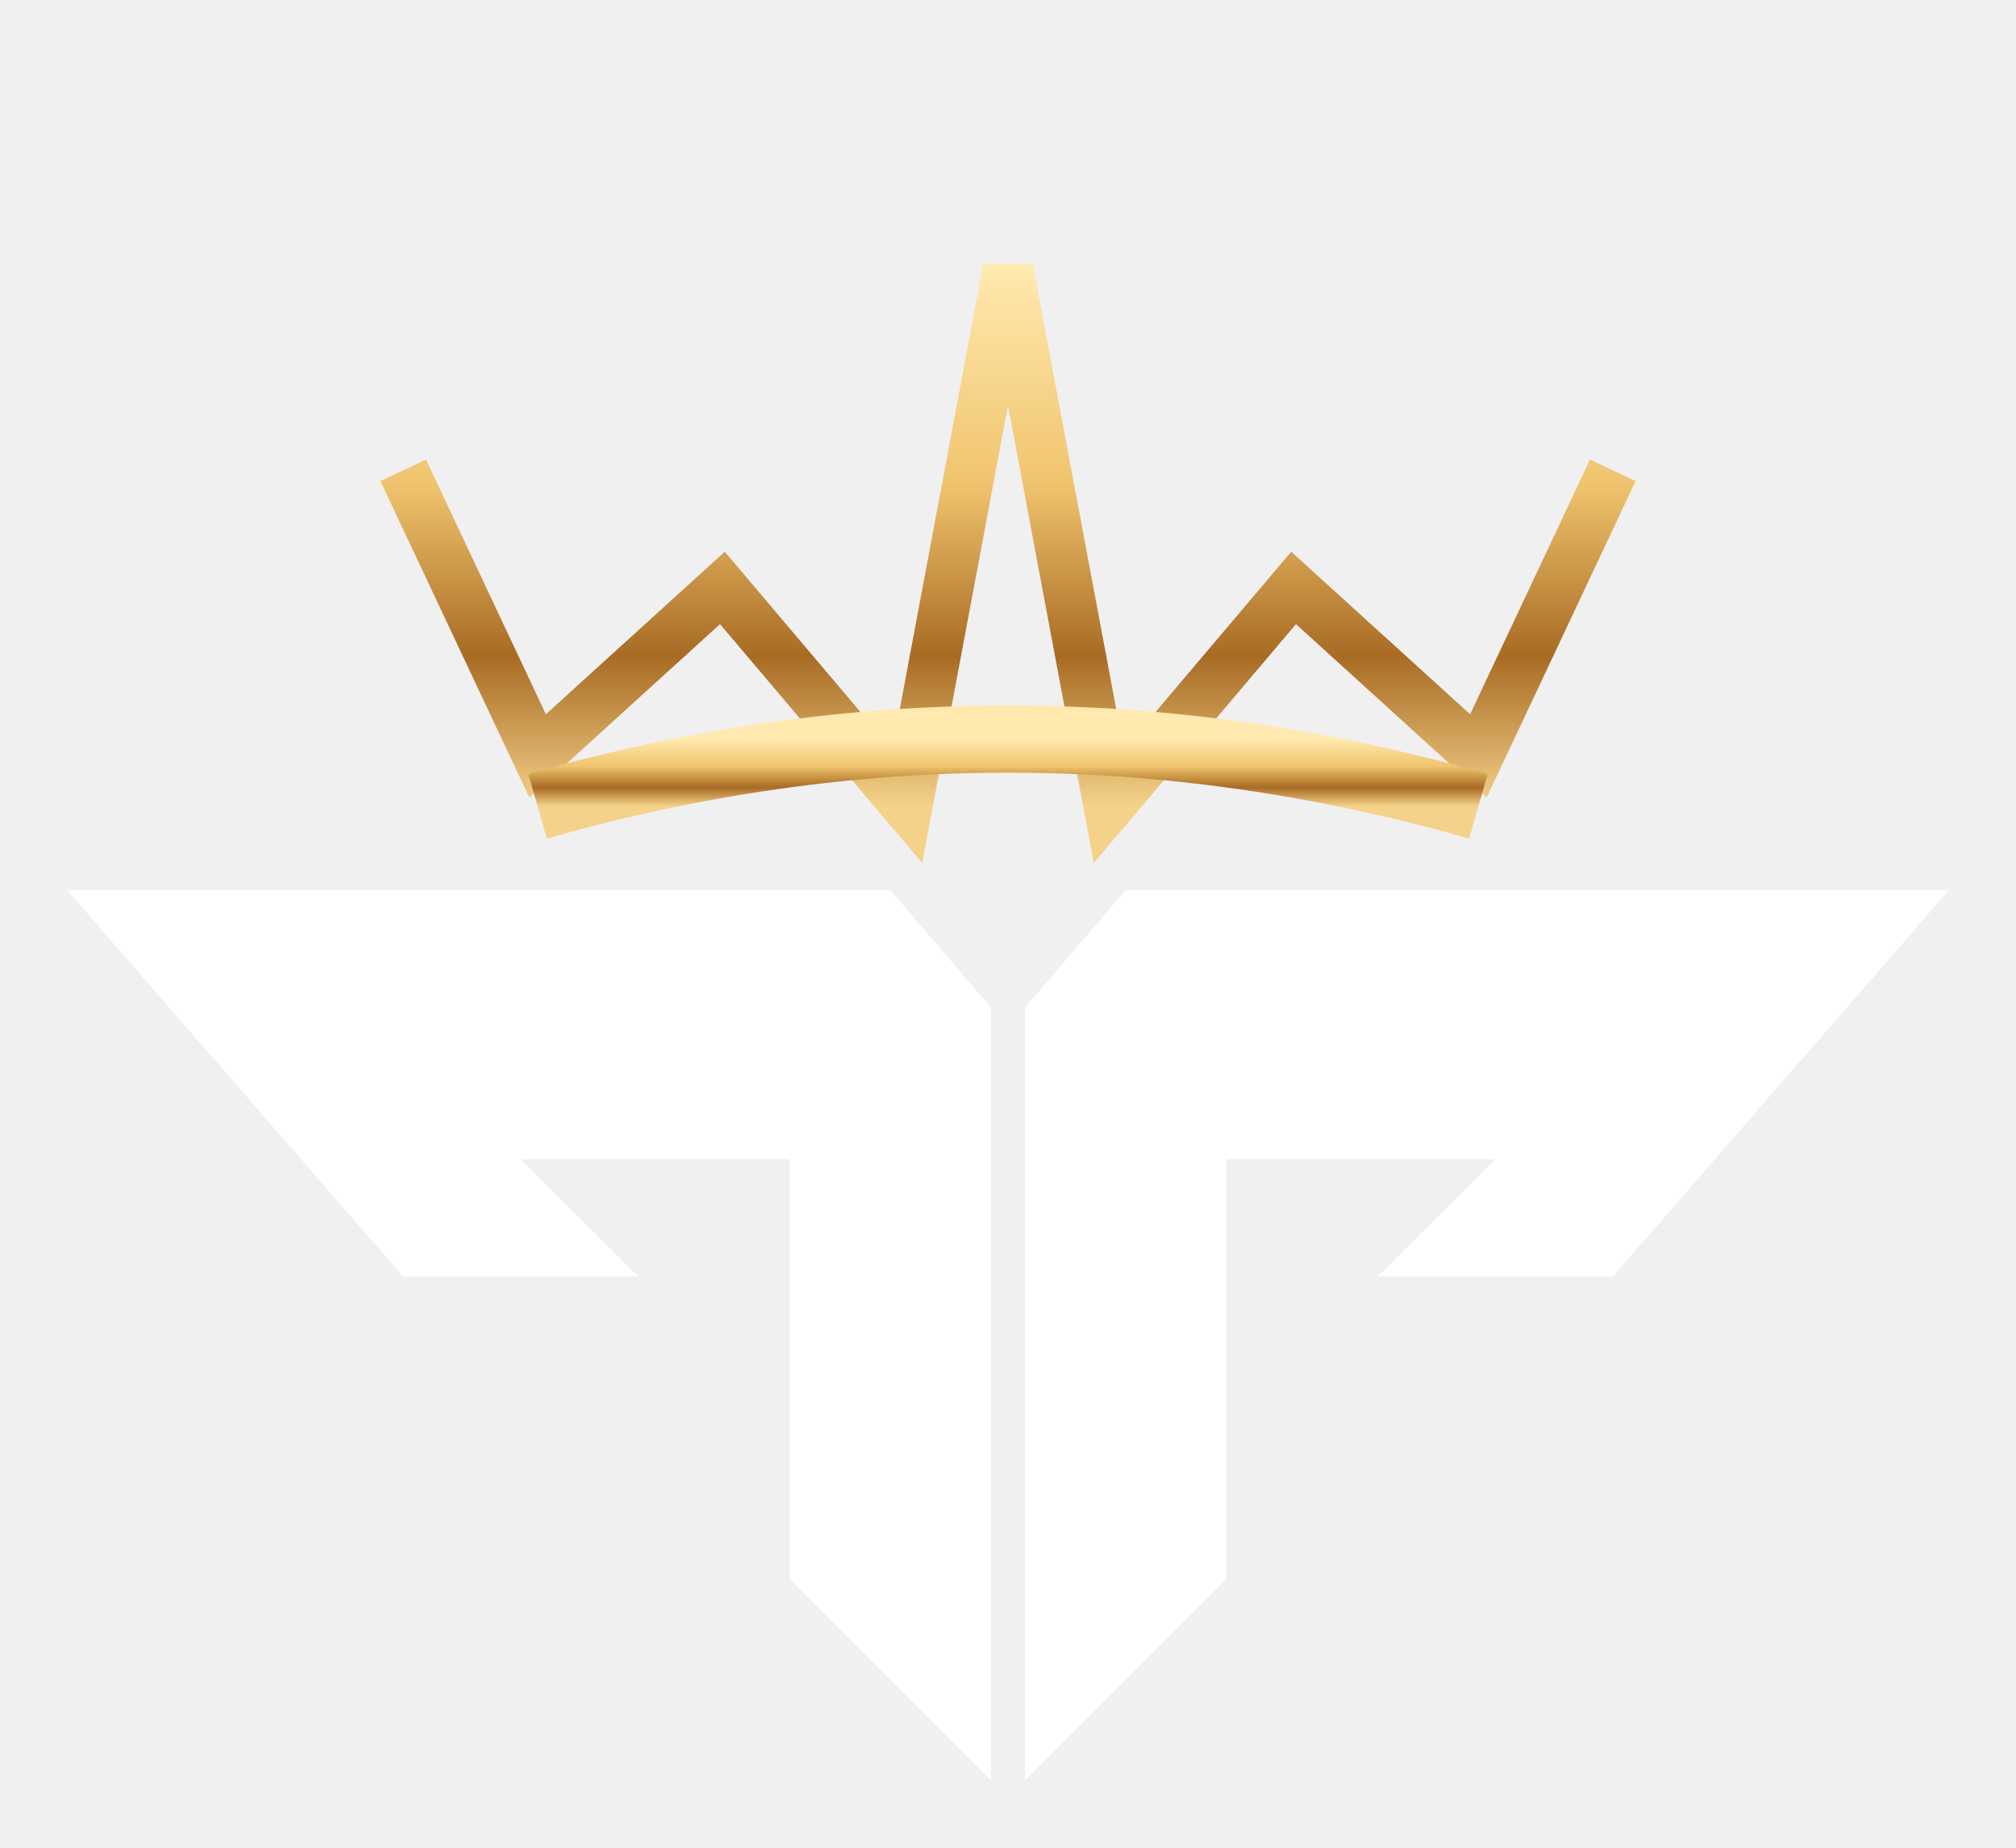
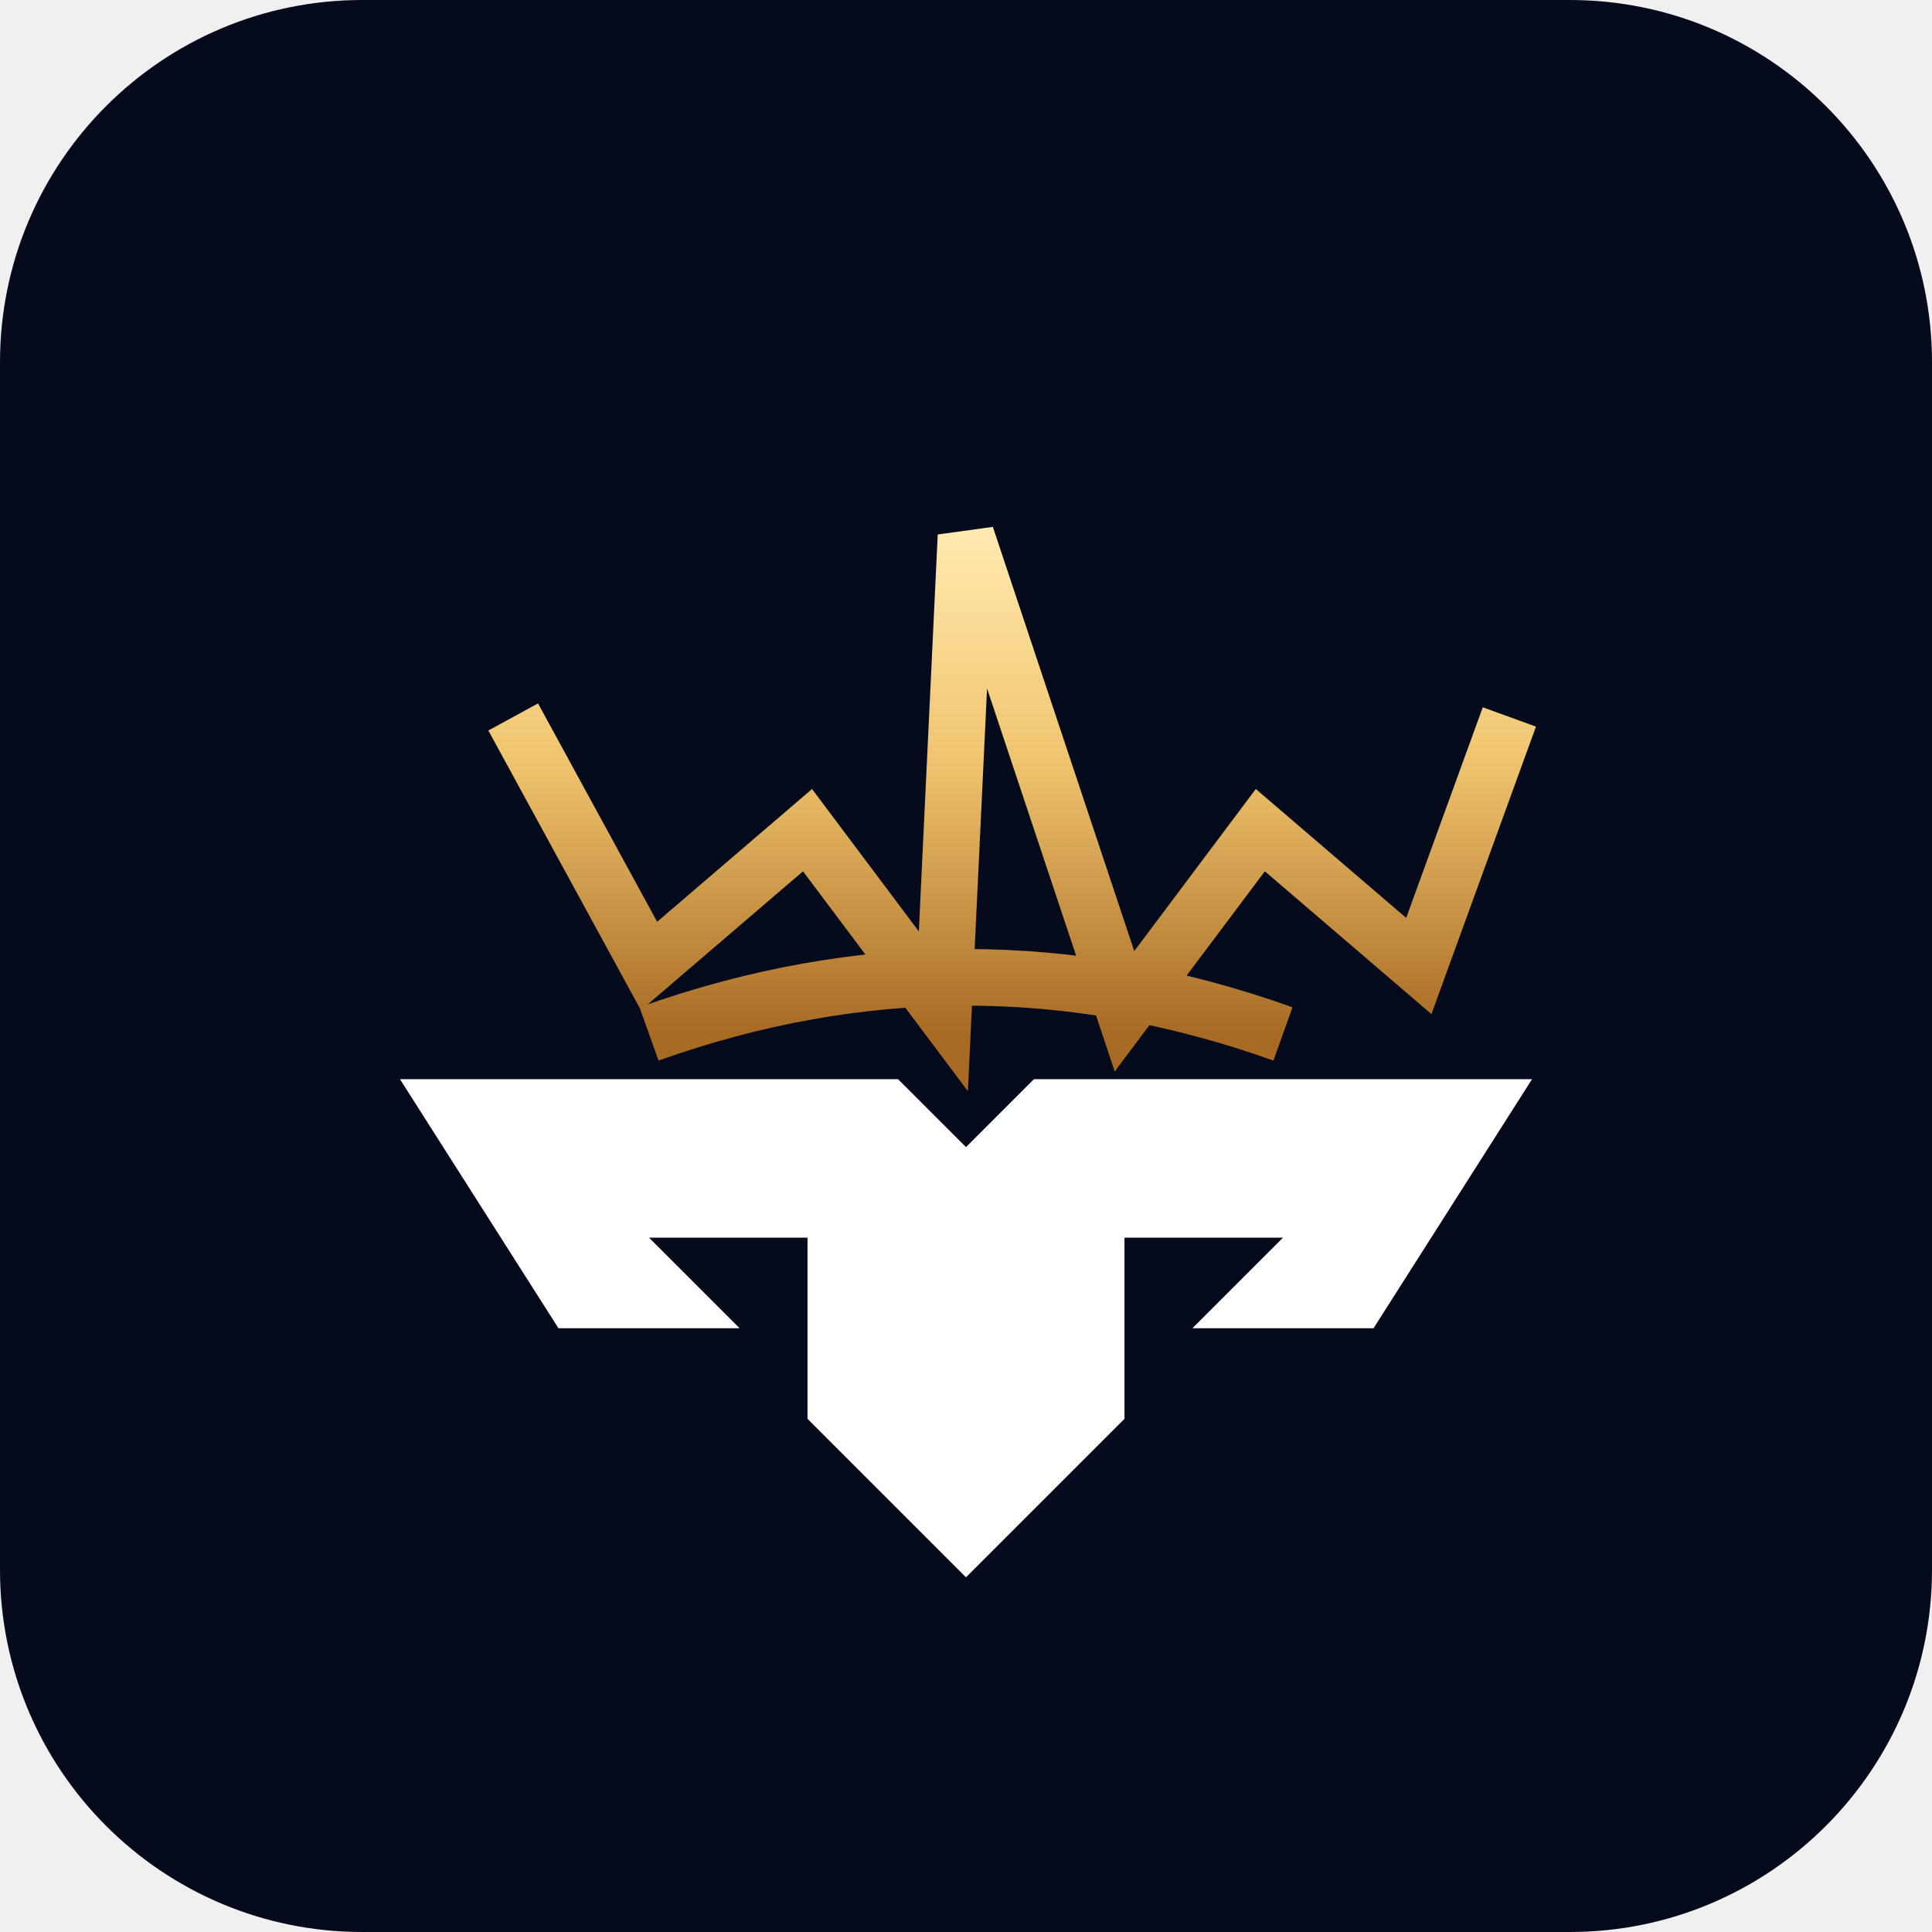
- <svg xmlns="http://www.w3.org/2000/svg" viewBox="0 0 120 110" width="120" height="110" role="img" aria-label="Trap Tech crowned TT mark">
+ <svg xmlns="http://www.w3.org/2000/svg" viewBox="0 0 64 64" width="512" height="512" role="img" aria-label="Trap Tech Solutions">
  <defs>
    <linearGradient id="gold" x1="0" y1="0" x2="0" y2="1">
-       <stop stop-color="#ffe9ae" />
-       <stop offset=".4" stop-color="#f0c46e" />
-       <stop offset=".72" stop-color="#a86b24" />
-       <stop offset="1" stop-color="#f4d28a" />
+       <stop offset="0" stop-color="#ffe9ae" />
+       <stop offset=".45" stop-color="#f0c46e" />
+       <stop offset="1" stop-color="#a86b24" />
    </linearGradient>
  </defs>
-   <g fill="none" stroke="url(#gold)" stroke-linejoin="miter">
-     <path d="M24 28 32 45 43 35 54 48 60 16 66 48 77 35 88 45 96 28" stroke-width="3" />
-     <path d="M32 48 Q60 40 88 48" stroke-width="4" />
-   </g>
-   <g fill="#fff">
-     <path d="M4 53 H53 L59 60 V106 L47 94 V69 H31 L38 76 H24 Z" />
-     <path d="M116 53 H67 L61 60 V106 L73 94 V69 H89 L82 76 H96 Z" />
+   <rect width="64" height="64" rx="12" fill="#050b1d" />
+   <g transform="translate(8 8) scale(.75)">
+     <path d="M12 21 18 32 25 26 31 34 32 13 39 34 45 26 52 32 56 21 M18 35 Q32 30 46 35" fill="none" stroke="url(#gold)" stroke-width="2.5" stroke-linejoin="miter" />
+     <path d="M7 37 H29 L32 40 V59 L25 52 V44 H18 L22 48 H14 Z M57 37 H35 L32 40 V59 L39 52 V44 H46 L42 48 H50 Z" fill="#fff" />
  </g>
</svg>
